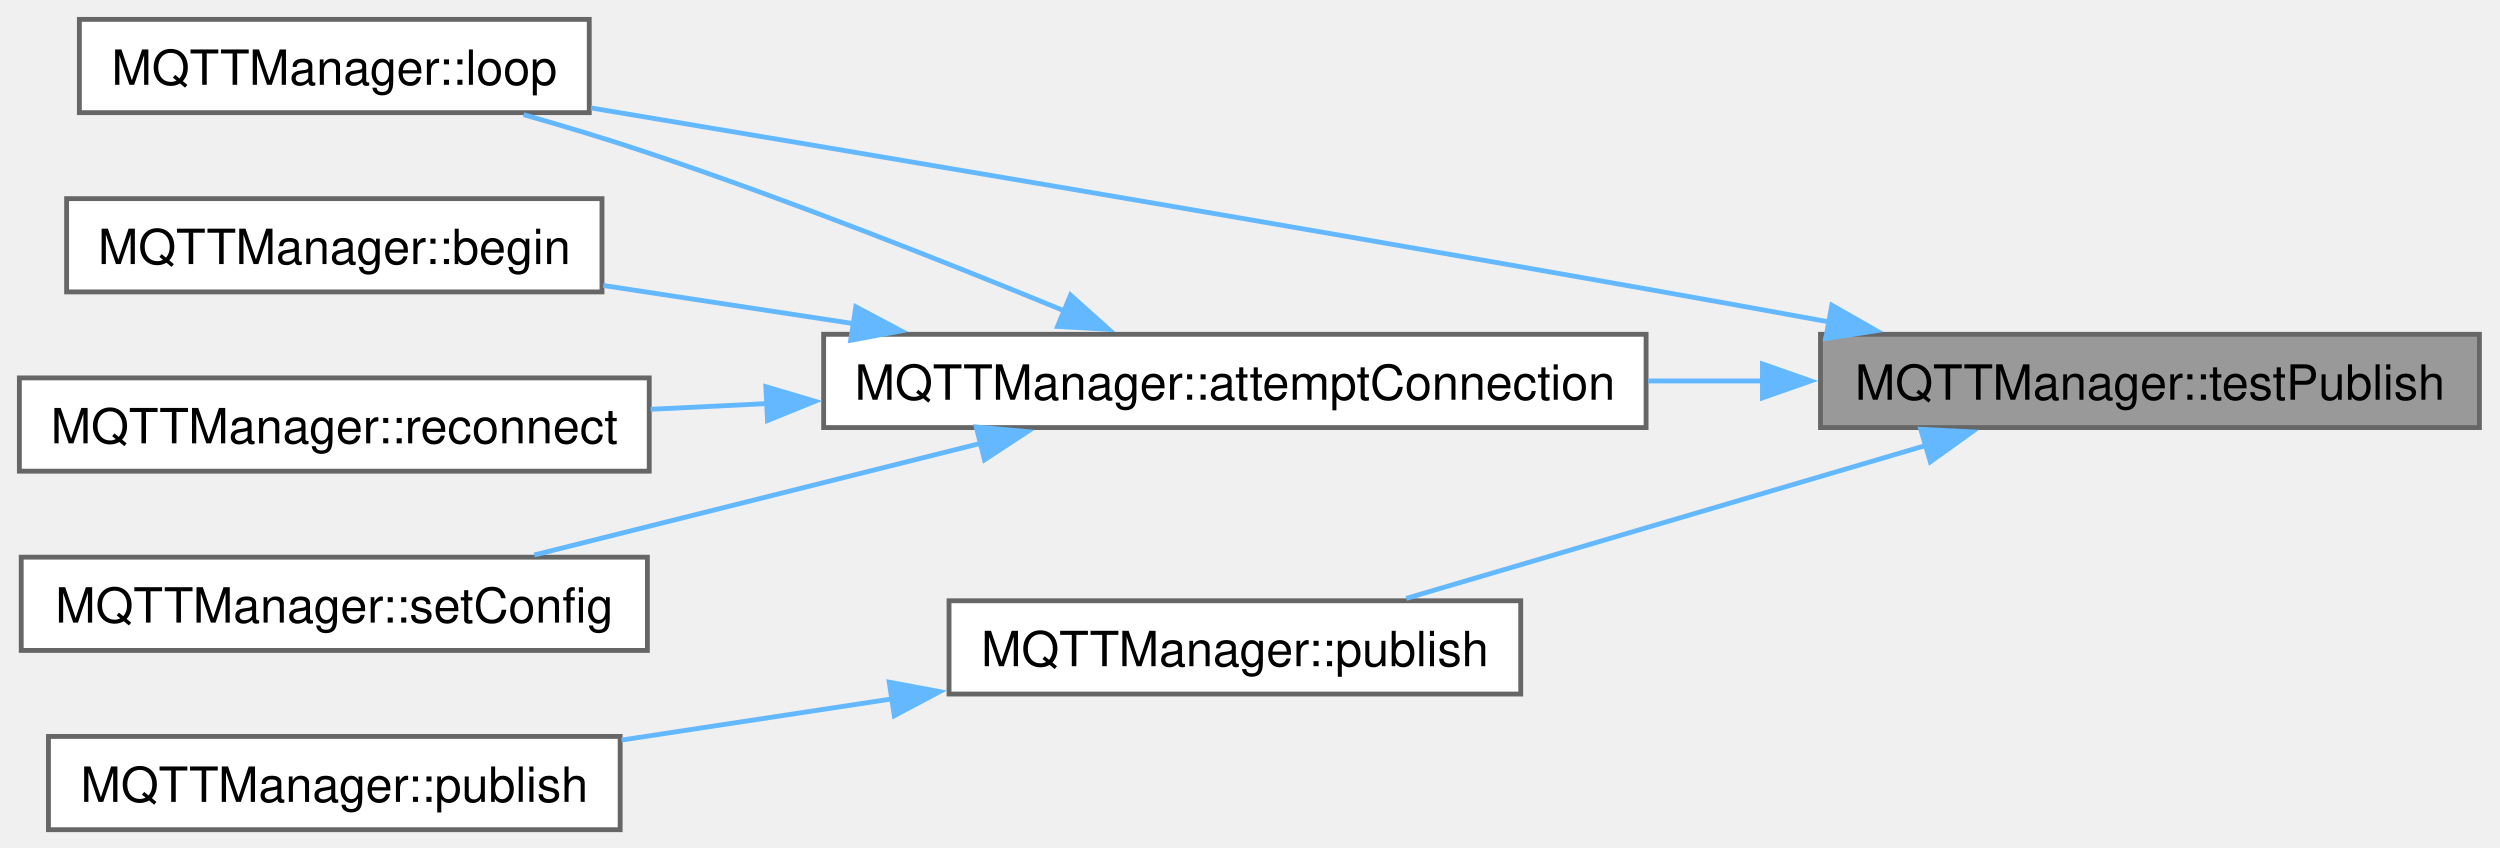
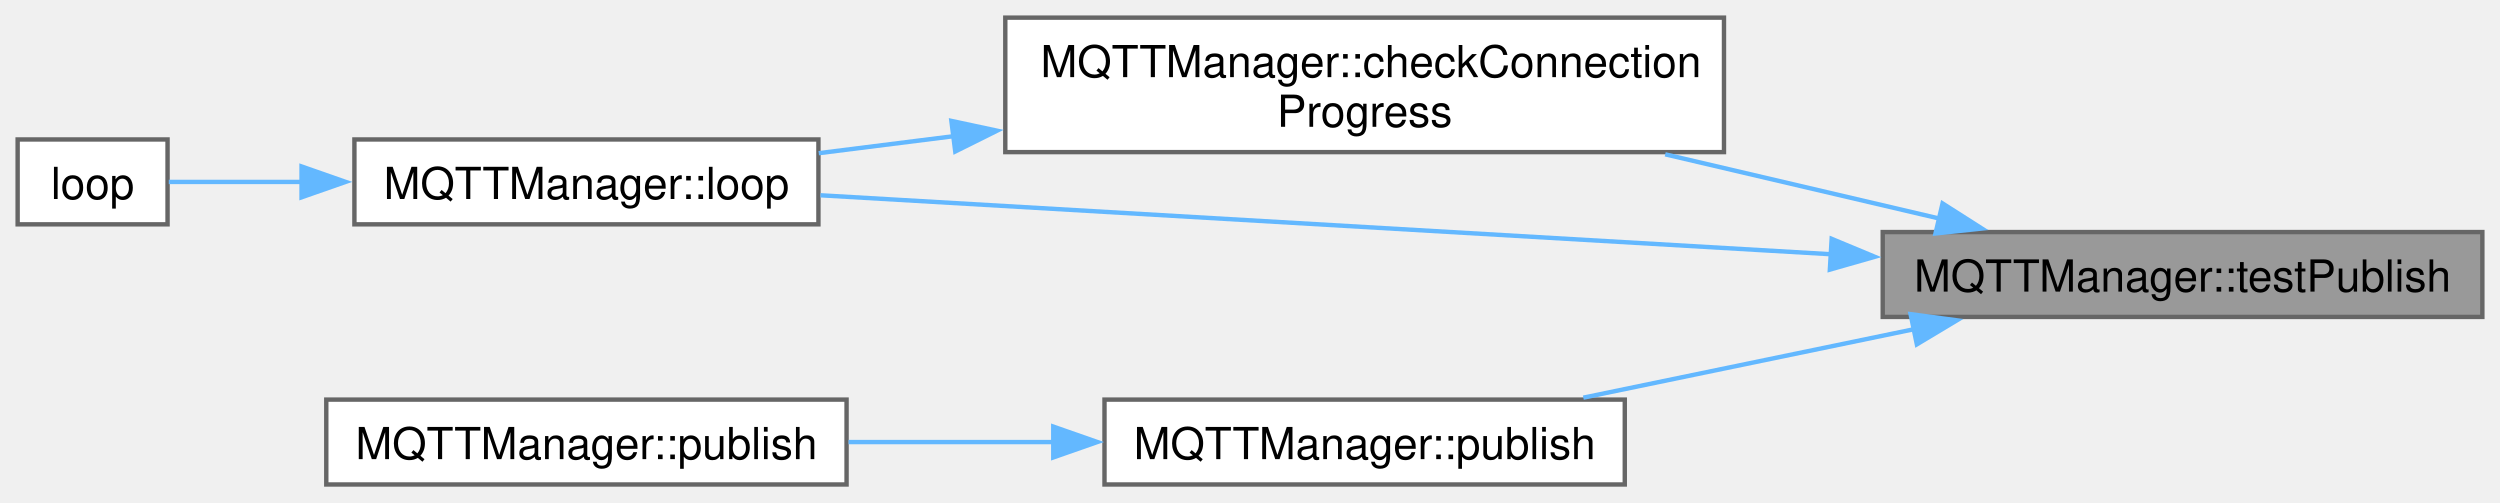
- <svg xmlns="http://www.w3.org/2000/svg" xmlns:xlink="http://www.w3.org/1999/xlink" width="516pt" height="175pt" viewBox="0.00 0.00 516.00 175.00">
-   <g id="graph0" class="graph" transform="scale(1 1) rotate(0) translate(4 171.25)">
+ <svg xmlns="http://www.w3.org/2000/svg" xmlns:xlink="http://www.w3.org/1999/xlink" width="567pt" height="114pt" viewBox="0.00 0.00 567.00 114.00">
+   <g id="graph0" class="graph" transform="scale(1 1) rotate(0) translate(4 109.88)">
    <g id="Node000001" class="node">
      <g id="a_Node000001">
        <a xlink:title="Test publish to configured test topic.">
-           <polygon fill="#999999" stroke="#666666" points="507.75,-102.25 371.75,-102.25 371.75,-83 507.75,-83 507.75,-102.25" />
-           <text xml:space="preserve" text-anchor="middle" x="439.75" y="-88.75" font-family="Helvetica,sans-Serif" font-size="10.00">MQTTManager::testPublish</text>
+           <polygon fill="#999999" stroke="#666666" points="559,-57.25 423,-57.25 423,-38 559,-38 559,-57.25" />
+           <text xml:space="preserve" text-anchor="middle" x="491" y="-43.75" font-family="Helvetica,sans-Serif" font-size="10.00">MQTTManager::testPublish</text>
        </a>
      </g>
    </g>
    <g id="Node000002" class="node">
      <g id="a_Node000002">
-         <a xlink:href="class_m_q_t_t_manager.html#a129d111c8b1ae84640849bc206098853" target="_top" xlink:title="Attempt to connect to MQTT broker.">
-           <polygon fill="white" stroke="#666666" points="335.75,-102.25 166,-102.25 166,-83 335.75,-83 335.75,-102.25" />
-           <text xml:space="preserve" text-anchor="middle" x="250.88" y="-88.75" font-family="Helvetica,sans-Serif" font-size="10.00">MQTTManager::attemptConnection</text>
+         <a xlink:href="class_m_q_t_t_manager.html#ab005f48ef3d1e54464b8f2205346179f" target="_top" xlink:title="Check non-blocking connection progress.">
+           <polygon fill="white" stroke="#666666" points="387,-105.88 224,-105.88 224,-75.38 387,-75.38 387,-105.88" />
+           <text xml:space="preserve" text-anchor="start" x="232" y="-92.38" font-family="Helvetica,sans-Serif" font-size="10.00">MQTTManager::checkConnection</text>
+           <text xml:space="preserve" text-anchor="middle" x="305.5" y="-81.12" font-family="Helvetica,sans-Serif" font-size="10.00">Progress</text>
        </a>
      </g>
    </g>
    <g id="edge1_Node000001_Node000002" class="edge">
      <g id="a_edge1_Node000001_Node000002">
        <a xlink:title=" ">
-           <path fill="none" stroke="#63b8ff" d="M359.91,-92.62C352.06,-92.62 344.07,-92.62 336.17,-92.62" />
-           <polygon fill="#63b8ff" stroke="#63b8ff" points="359.77,-96.13 369.77,-92.63 359.77,-89.13 359.77,-96.13" />
-         </a>
-       </g>
-     </g>
-     <g id="Node000004" class="node">
-       <g id="a_Node000004">
-         <a xlink:href="class_m_q_t_t_manager.html#a9266e647933501851b411b6d2a9a1f95" target="_top" xlink:title="Main loop function to handle MQTT operations.">
-           <polygon fill="white" stroke="#666666" points="117.62,-167.25 12.38,-167.25 12.38,-148 117.62,-148 117.62,-167.25" />
-           <text xml:space="preserve" text-anchor="middle" x="65" y="-153.75" font-family="Helvetica,sans-Serif" font-size="10.00">MQTTManager::loop</text>
-         </a>
-       </g>
-     </g>
-     <g id="edge6_Node000001_Node000004" class="edge">
-       <g id="a_edge6_Node000001_Node000004">
-         <a xlink:title=" ">
-           <path fill="none" stroke="#63b8ff" d="M373.47,-104.81C360.95,-107.1 347.95,-109.46 335.75,-111.62 260.09,-125.05 172.35,-139.88 118,-148.97" />
-           <polygon fill="#63b8ff" stroke="#63b8ff" points="374.09,-108.25 383.3,-103 372.83,-101.36 374.09,-108.25" />
-         </a>
-       </g>
-     </g>
-     <g id="Node000007" class="node">
-       <g id="a_Node000007">
-         <a xlink:href="class_m_q_t_t_manager.html#aba0fa39910d767f0623291608e83ae81" target="_top" xlink:title="Publish a message to the hardcoded publish topic.">
-           <polygon fill="white" stroke="#666666" points="309.88,-47.25 191.88,-47.25 191.88,-28 309.88,-28 309.88,-47.25" />
-           <text xml:space="preserve" text-anchor="middle" x="250.88" y="-33.75" font-family="Helvetica,sans-Serif" font-size="10.00">MQTTManager::publish</text>
-         </a>
-       </g>
-     </g>
-     <g id="edge7_Node000001_Node000007" class="edge">
-       <g id="a_edge7_Node000001_Node000007">
-         <a xlink:title=" ">
-           <path fill="none" stroke="#63b8ff" d="M393.73,-79.38C360.69,-69.65 316.48,-56.64 286.25,-47.74" />
-           <polygon fill="#63b8ff" stroke="#63b8ff" points="392.44,-82.64 403.02,-82.11 394.42,-75.93 392.44,-82.64" />
+           <path fill="none" stroke="#63b8ff" d="M435.85,-60.31C416.36,-64.88 394.14,-70.09 373.67,-74.88" />
+           <polygon fill="#63b8ff" stroke="#63b8ff" points="436.57,-63.74 445.5,-58.05 434.97,-56.93 436.57,-63.74" />
        </a>
      </g>
    </g>
    <g id="Node000003" class="node">
      <g id="a_Node000003">
-         <a xlink:href="class_m_q_t_t_manager.html#a0865d8e5c42ab2106d9f2c172ee1cec2" target="_top" xlink:title="Initialize MQTT manager and establish connection.">
-           <polygon fill="white" stroke="#666666" points="120.25,-130.25 9.75,-130.25 9.75,-111 120.25,-111 120.25,-130.25" />
-           <text xml:space="preserve" text-anchor="middle" x="65" y="-116.75" font-family="Helvetica,sans-Serif" font-size="10.00">MQTTManager::begin</text>
+         <a xlink:href="class_m_q_t_t_manager.html#a9266e647933501851b411b6d2a9a1f95" target="_top" xlink:title="Main loop function to handle MQTT operations.">
+           <polygon fill="white" stroke="#666666" points="181.62,-78.25 76.38,-78.25 76.38,-59 181.62,-59 181.62,-78.25" />
+           <text xml:space="preserve" text-anchor="middle" x="129" y="-64.75" font-family="Helvetica,sans-Serif" font-size="10.00">MQTTManager::loop</text>
+         </a>
+       </g>
+     </g>
+     <g id="edge4_Node000001_Node000003" class="edge">
+       <g id="a_edge4_Node000001_Node000003">
+         <a xlink:title=" ">
+           <path fill="none" stroke="#63b8ff" d="M411.38,-52.21C341.8,-56.27 242.23,-62.08 182.08,-65.59" />
+           <polygon fill="#63b8ff" stroke="#63b8ff" points="411.42,-55.71 421.2,-51.64 411.01,-48.73 411.42,-55.71" />
+         </a>
+       </g>
+     </g>
+     <g id="Node000005" class="node">
+       <g id="a_Node000005">
+         <a xlink:href="class_m_q_t_t_manager.html#aba0fa39910d767f0623291608e83ae81" target="_top" xlink:title="Publish a message to the hardcoded publish topic.">
+           <polygon fill="white" stroke="#666666" points="364.5,-19.25 246.5,-19.25 246.5,0 364.5,0 364.5,-19.25" />
+           <text xml:space="preserve" text-anchor="middle" x="305.5" y="-5.75" font-family="Helvetica,sans-Serif" font-size="10.00">MQTTManager::publish</text>
+         </a>
+       </g>
+     </g>
+     <g id="edge5_Node000001_Node000005" class="edge">
+       <g id="a_edge5_Node000001_Node000005">
+         <a xlink:title=" ">
+           <path fill="none" stroke="#63b8ff" d="M430.06,-35.21C405.77,-30.18 378.1,-24.45 355.1,-19.69" />
+           <polygon fill="#63b8ff" stroke="#63b8ff" points="429.32,-38.63 439.83,-37.23 430.74,-31.78 429.32,-38.63" />
        </a>
      </g>
    </g>
    <g id="edge2_Node000002_Node000003" class="edge">
      <g id="a_edge2_Node000002_Node000003">
        <a xlink:title=" ">
-           <path fill="none" stroke="#63b8ff" d="M172.19,-104.45C154.8,-107.1 136.71,-109.86 120.5,-112.33" />
-           <polygon fill="#63b8ff" stroke="#63b8ff" points="172.64,-107.93 182,-102.96 171.58,-101.01 172.64,-107.93" />
+           <path fill="none" stroke="#63b8ff" d="M212.25,-78.99C201.76,-77.67 191.38,-76.36 181.69,-75.14" />
+           <polygon fill="#63b8ff" stroke="#63b8ff" points="211.77,-82.46 222.13,-80.24 212.65,-75.52 211.77,-82.46" />
        </a>
      </g>
    </g>
-     <g id="edge3_Node000002_Node000004" class="edge">
-       <g id="a_edge3_Node000002_Node000004">
-         <a xlink:title=" ">
-           <path fill="none" stroke="#63b8ff" d="M215.65,-107.09C191.85,-116.89 159.27,-129.8 130,-139.62 121.68,-142.42 112.67,-145.14 104.09,-147.58" />
-           <polygon fill="#63b8ff" stroke="#63b8ff" points="216.96,-110.34 224.85,-103.27 214.27,-103.87 216.96,-110.34" />
+     <g id="Node000004" class="node">
+       <g id="a_Node000004">
+         <a xlink:href="main_8cpp.html#afe461d27b9c48d5921c00d521181f12f" target="_top" xlink:title="Main system loop.">
+           <polygon fill="white" stroke="#666666" points="34,-78.25 0,-78.25 0,-59 34,-59 34,-78.25" />
+           <text xml:space="preserve" text-anchor="middle" x="17" y="-64.75" font-family="Helvetica,sans-Serif" font-size="10.00">loop</text>
        </a>
      </g>
    </g>
-     <g id="Node000005" class="node">
-       <g id="a_Node000005">
-         <a xlink:href="class_m_q_t_t_manager.html#ab8e796839e28f468cb21f9f28b421bed" target="_top" xlink:title="Force reconnection to MQTT broker.">
-           <polygon fill="white" stroke="#666666" points="130,-93.25 0,-93.25 0,-74 130,-74 130,-93.25" />
-           <text xml:space="preserve" text-anchor="middle" x="65" y="-79.75" font-family="Helvetica,sans-Serif" font-size="10.00">MQTTManager::reconnect</text>
-         </a>
-       </g>
-     </g>
-     <g id="edge4_Node000002_Node000005" class="edge">
-       <g id="a_edge4_Node000002_Node000005">
+     <g id="edge3_Node000003_Node000004" class="edge">
+       <g id="a_edge3_Node000003_Node000004">
        <a xlink:title=" ">
-           <path fill="none" stroke="#63b8ff" d="M154.26,-87.95C146.14,-87.55 138.06,-87.15 130.28,-86.77" />
-           <polygon fill="#63b8ff" stroke="#63b8ff" points="154.07,-91.44 164.23,-88.43 154.41,-84.45 154.07,-91.44" />
+           <path fill="none" stroke="#63b8ff" d="M64.59,-68.62C53.36,-68.62 42.62,-68.62 34.28,-68.62" />
+           <polygon fill="#63b8ff" stroke="#63b8ff" points="64.39,-72.13 74.39,-68.63 64.39,-65.13 64.39,-72.13" />
        </a>
      </g>
    </g>
    <g id="Node000006" class="node">
      <g id="a_Node000006">
-         <a xlink:href="class_m_q_t_t_manager.html#aacbf1b109ac1d6b168309abfd8b3aa72" target="_top" xlink:title="Set new configuration.">
-           <polygon fill="white" stroke="#666666" points="129.62,-56.25 0.38,-56.25 0.38,-37 129.62,-37 129.62,-56.25" />
-           <text xml:space="preserve" text-anchor="middle" x="65" y="-42.75" font-family="Helvetica,sans-Serif" font-size="10.00">MQTTManager::setConfig</text>
+         <a xlink:href="class_m_q_t_t_manager.html#ae68e09972e3ed17d457e1c05117d613b" target="_top" xlink:title="Publish a message to the hardcoded publish topic.">
+           <polygon fill="white" stroke="#666666" points="188,-19.25 70,-19.25 70,0 188,0 188,-19.25" />
+           <text xml:space="preserve" text-anchor="middle" x="129" y="-5.75" font-family="Helvetica,sans-Serif" font-size="10.00">MQTTManager::publish</text>
        </a>
      </g>
    </g>
-     <g id="edge5_Node000002_Node000006" class="edge">
-       <g id="a_edge5_Node000002_Node000006">
+     <g id="edge6_Node000005_Node000006" class="edge">
+       <g id="a_edge6_Node000005_Node000006">
        <a xlink:title=" ">
-           <path fill="none" stroke="#63b8ff" d="M198.7,-79.82C169.5,-72.52 133.42,-63.49 106.26,-56.7" />
-           <polygon fill="#63b8ff" stroke="#63b8ff" points="197.5,-83.13 208.05,-82.16 199.2,-76.34 197.5,-83.13" />
-         </a>
-       </g>
-     </g>
-     <g id="Node000008" class="node">
-       <g id="a_Node000008">
-         <a xlink:href="class_m_q_t_t_manager.html#ae68e09972e3ed17d457e1c05117d613b" target="_top" xlink:title="Publish a message to the hardcoded publish topic.">
-           <polygon fill="white" stroke="#666666" points="124,-19.25 6,-19.25 6,0 124,0 124,-19.25" />
-           <text xml:space="preserve" text-anchor="middle" x="65" y="-5.75" font-family="Helvetica,sans-Serif" font-size="10.00">MQTTManager::publish</text>
-         </a>
-       </g>
-     </g>
-     <g id="edge8_Node000007_Node000008" class="edge">
-       <g id="a_edge8_Node000007_Node000008">
-         <a xlink:title=" ">
-           <path fill="none" stroke="#63b8ff" d="M180.16,-27.01C161.73,-24.2 142.03,-21.2 124.28,-18.5" />
-           <polygon fill="#63b8ff" stroke="#63b8ff" points="179.53,-30.45 189.95,-28.5 180.59,-23.53 179.53,-30.45" />
+           <path fill="none" stroke="#63b8ff" d="M235.27,-9.62C219.77,-9.62 203.47,-9.62 188.45,-9.62" />
+           <polygon fill="#63b8ff" stroke="#63b8ff" points="234.88,-13.13 244.88,-9.63 234.88,-6.13 234.88,-13.13" />
        </a>
      </g>
    </g>
  </g>
</svg>
